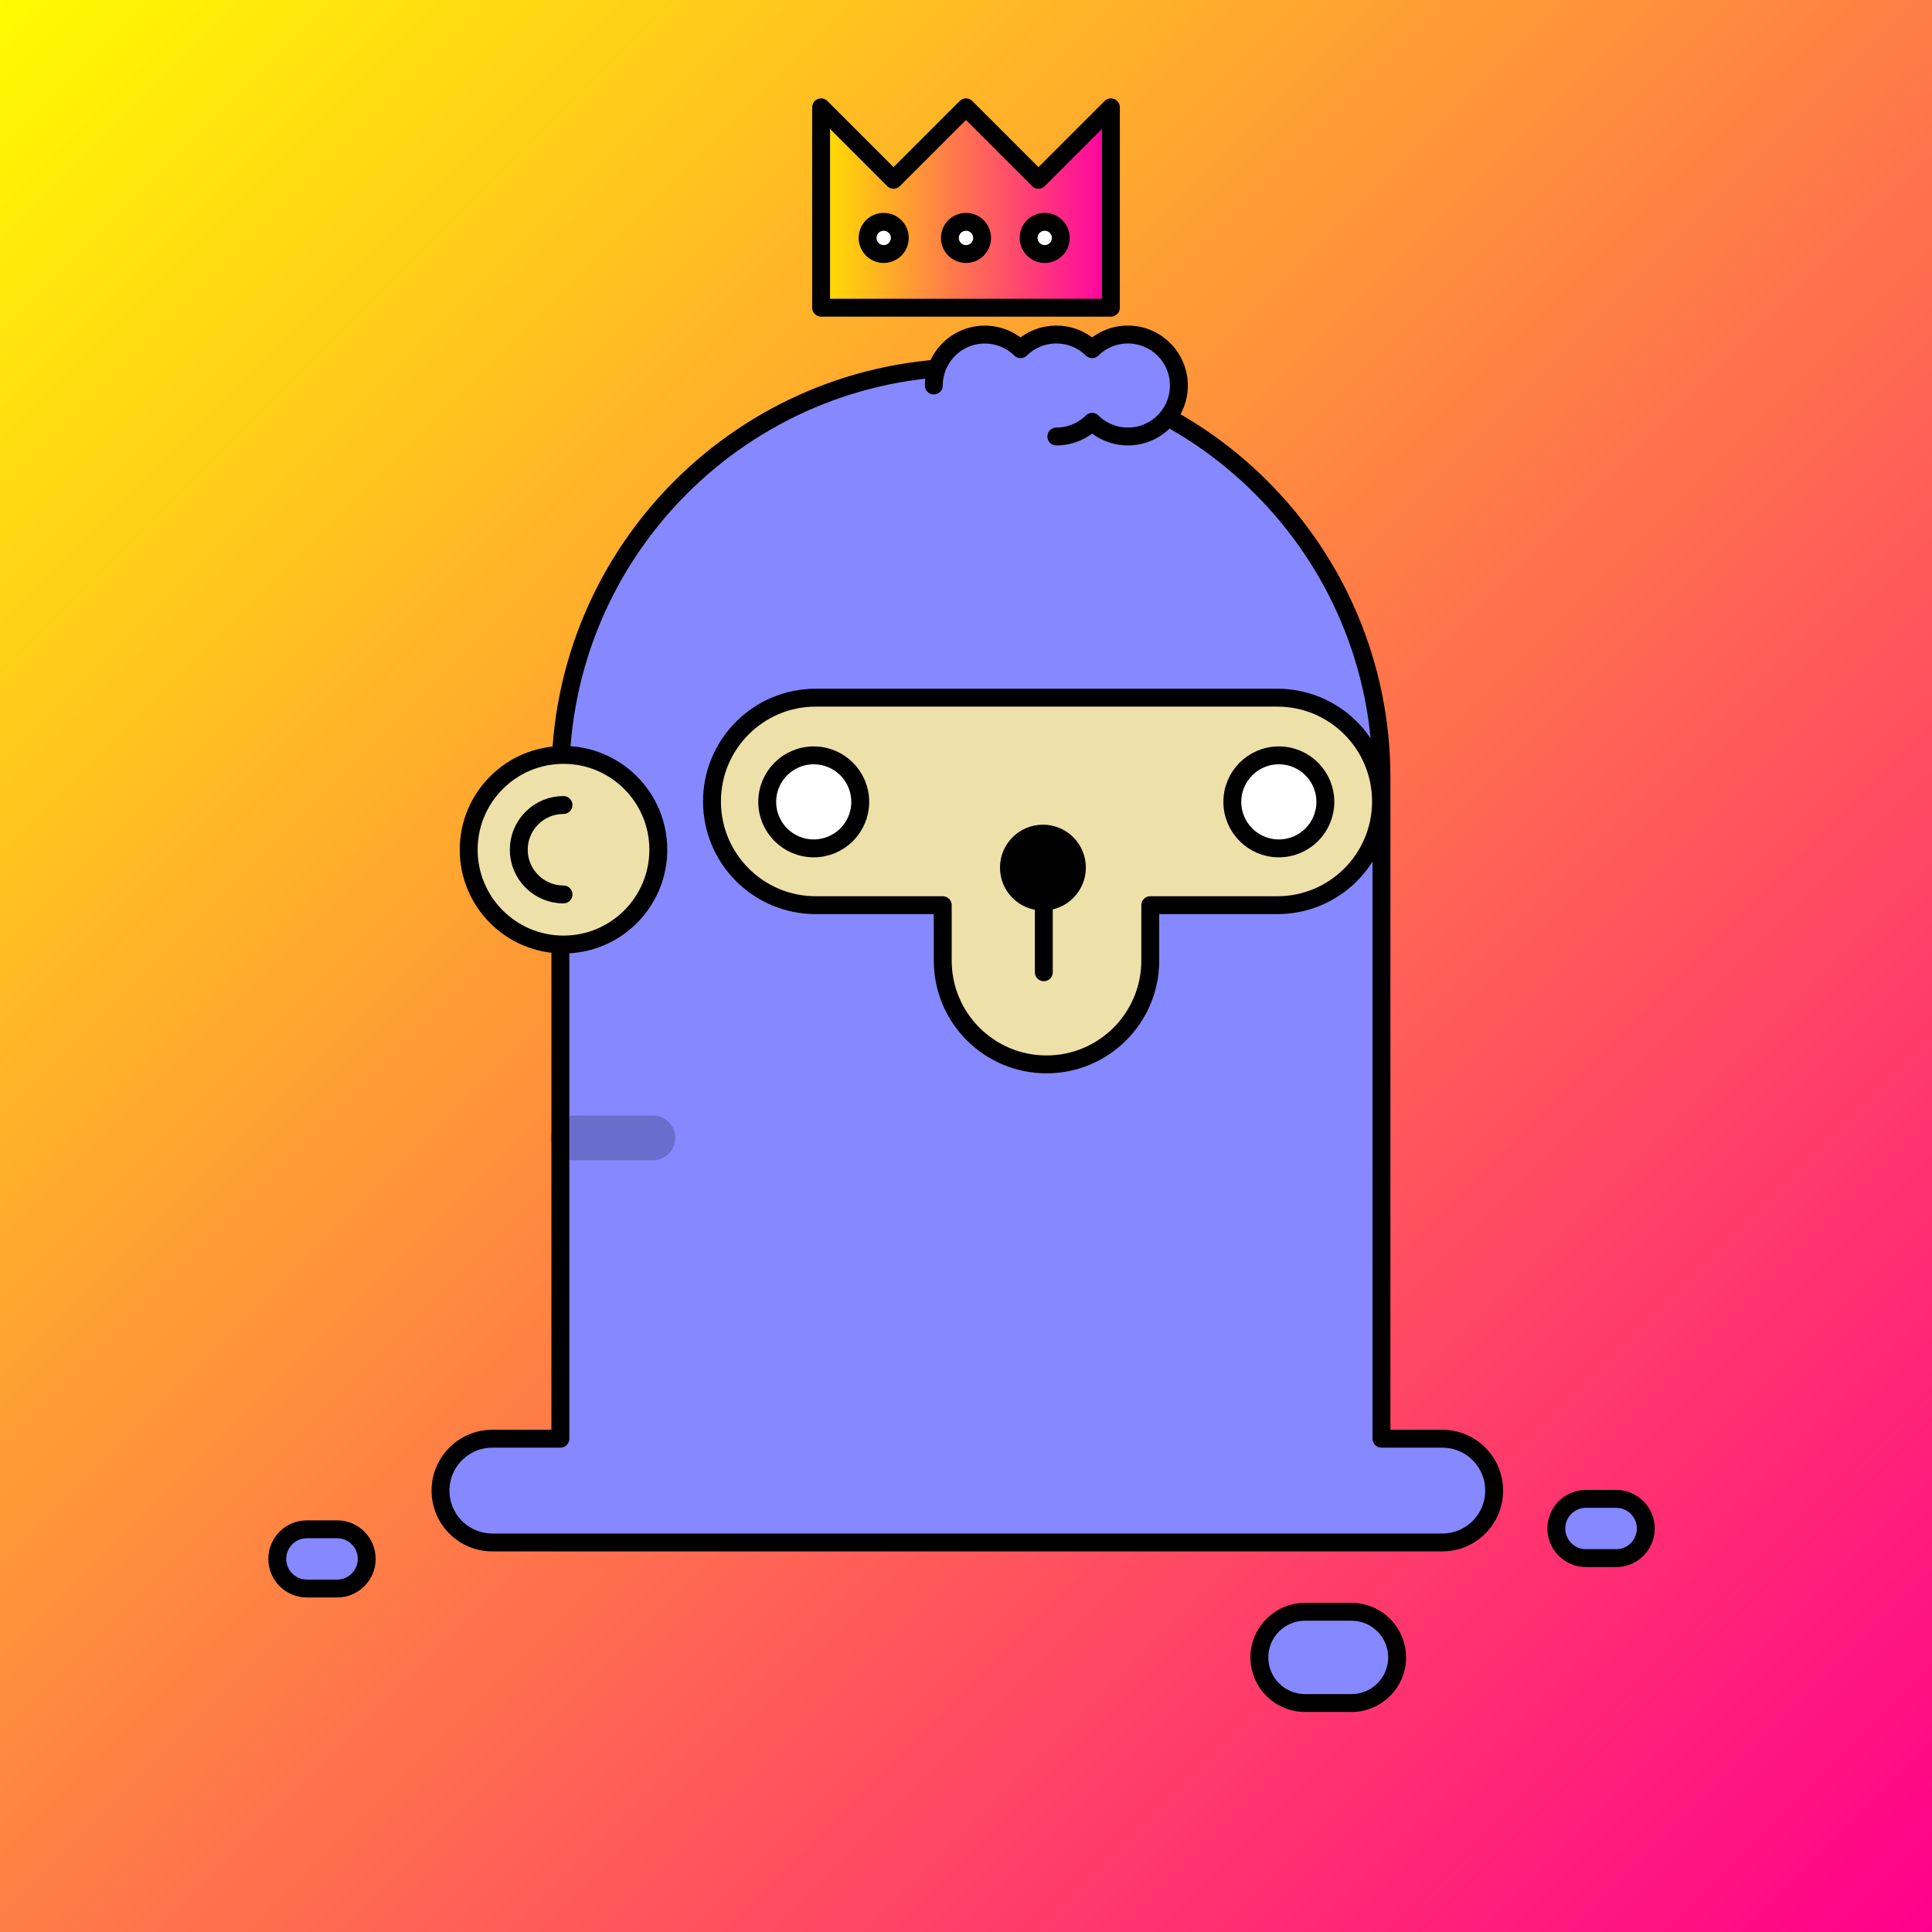
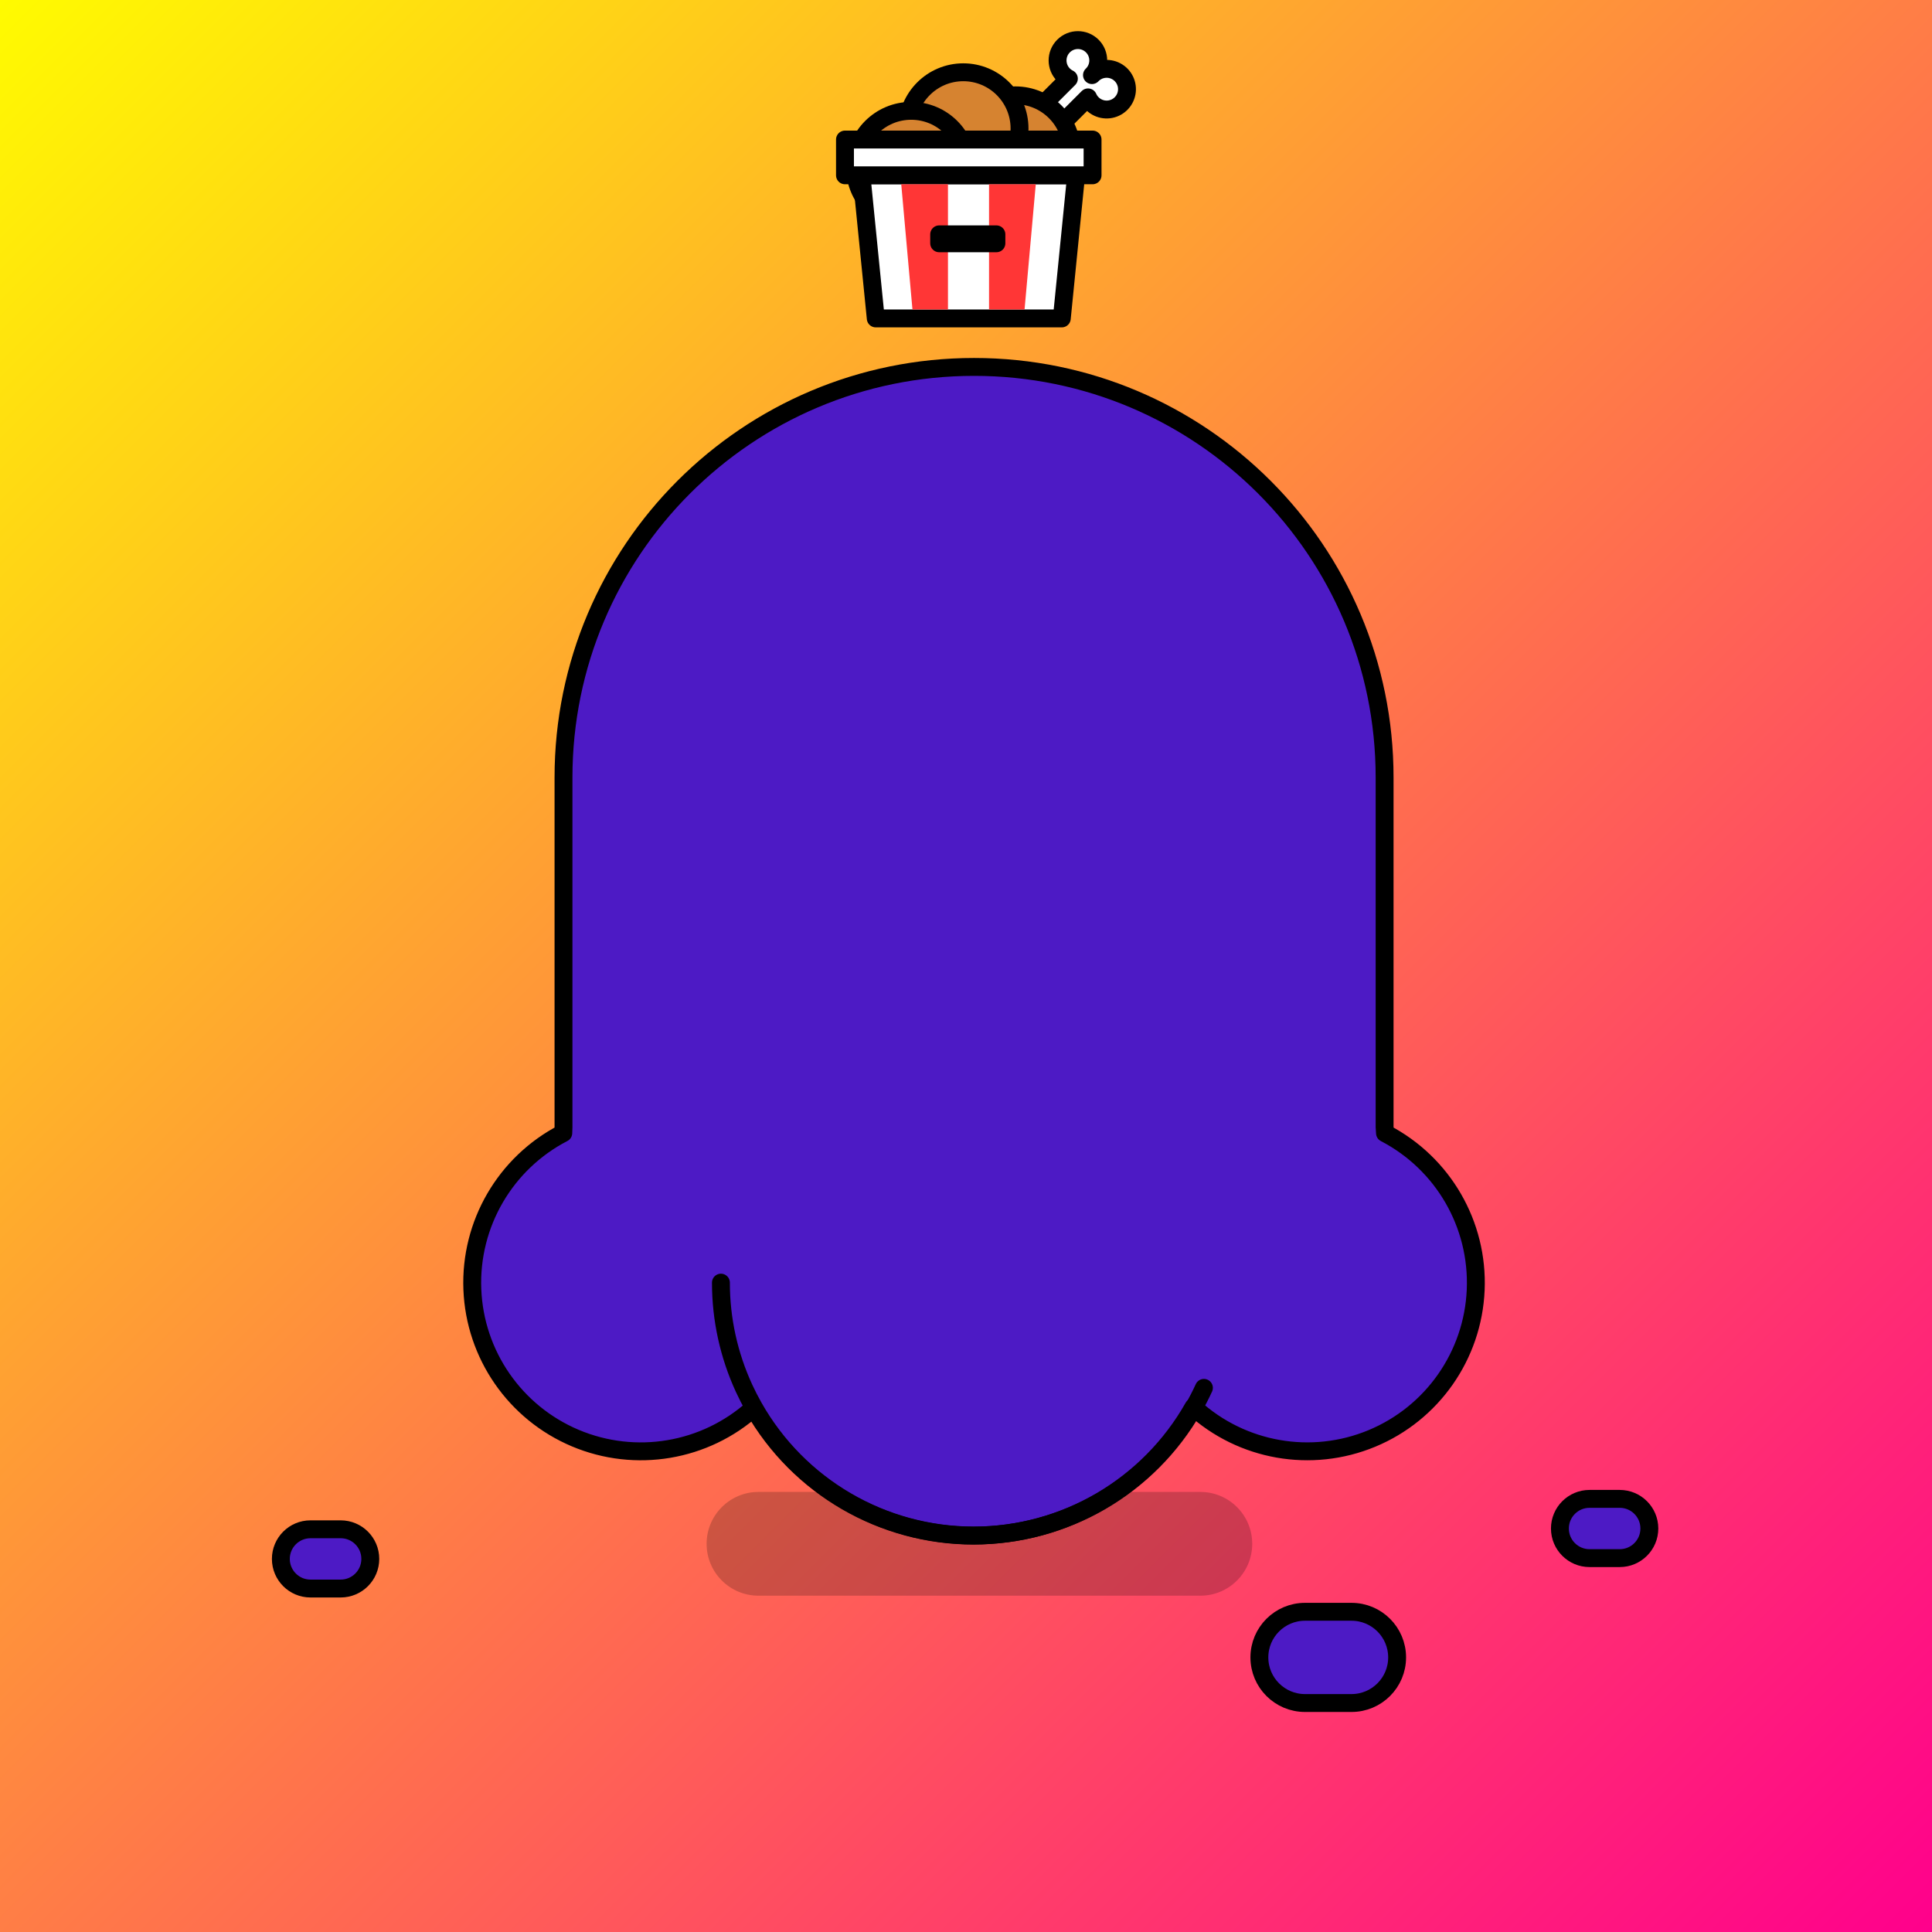
<svg xmlns="http://www.w3.org/2000/svg" id="Layer_1" data-name="Layer 1" viewBox="0 0 1080 1080">
  <defs>
    <linearGradient id="linear-gradient" x2="1080" y2="1080" gradientUnits="userSpaceOnUse">
      <stop offset="0" stop-color="#fffb00" />
      <stop offset="1" stop-color="#ff008c" />
    </linearGradient>
  </defs>
  <rect width="1080" height="1080" fill="url(#linear-gradient)" />
  <g stroke="#000" stroke-linecap="round" stroke-linejoin="round" stroke-width="10">
-     <g fill="#8688ff">
-       <path d="M806.25,804.25h-34V434.75c0-126.75-102.75-229.5-229.5-229.5h0c-126.75,0-229.5,102.75-229.5,229.5v369.5h-38a29,29,0,0,0-29,29h0a29,29,0,0,0,29,29h531a29,29,0,0,0,29-29h0A29,29,0,0,0,806.25,804.25Z" />
+     <g fill="#4d1ac5">
+       <rect x="157" y="854.88" width="50" height="33.12" rx="16.56" />
+       <rect x="872" y="837.88" width="50" height="33.12" rx="16.56" />
      <rect x="704" y="901" width="77" height="51" rx="25.5" />
-       <rect x="155" y="854.88" width="50" height="33.12" rx="16.56" />
-       <rect x="870" y="837.88" width="50" height="33.12" rx="16.56" />
-       <line x1="320.25" y1="636.08" x2="365" y2="636.08" opacity="0.2" stroke-width="25" stroke-linecap="round" />
-     </g>
-     <g transform="translate(0 -10)">
-       <defs>
-         <linearGradient id="linear-gradient-crown" x1="459" y1="126" x2="621" y2="126" gradientUnits="userSpaceOnUse">
-           <stop offset="0" stop-color="#ffe000" />
-           <stop offset="1" stop-color="#ff00a4" />
-         </linearGradient>
-       </defs>
-       <polygon points="621 182 621 70 580.5 110.5 540 70 499.5 110.5 459 70 459 182 621 182" fill="url(#linear-gradient-crown)" />
-       <circle cx="494" cy="143" r="9" fill="#fff" />
-       <circle cx="584" cy="143" r="9" fill="#fff" />
-       <circle cx="540" cy="143" r="9" fill="#fff" />
+       <rect x="395" y="834" width="305" height="58" rx="29" opacity="0.2" stroke="none" fill="#000" />
+       <path d="M774,630V434.61c0-126.75-102.75-229.5-229.5-229.5S315,307.86,315,434.61V630l-.12,3.38A94.24,94.24,0,1,0,421.26,787.11a141.39,141.39,0,0,0,245.89-.53A94.24,94.24,0,1,0,774.22,633.43Z" />
+       <path d="M403,717a140.88,140.88,0,0,0,13,59.19c1.63,3.53,3.41,7,5.31,10.35a141.41,141.41,0,0,0,245.91.53q3.13-5.48,5.78-11.25" fill="none" />
+ 
+             --&gt;
+ 
+ 
+             
+ 
+         </g>
+     <g>
+       <path d="M594.51,41.81a11.24,11.24,0,0,0,3,2.15L572.78,68.67l10.6,10.61,24.84-24.84a11.37,11.37,0,1,0,2.37-12.63l-.17.18h0l.18-.17a11.37,11.37,0,1,0-16.08,0Z" fill="#fff" />
+       <circle cx="567.65" cy="84.75" r="31.45" fill="#d68330" />
+       <circle cx="538.48" cy="71.85" r="31.45" fill="#d68330" />
+       <circle cx="509.38" cy="93.4" r="31.45" fill="#d68330" />
+       <polygon points="601.55 98 481.55 98 489.55 178 593.55 178 601.55 98" fill="#fff" />
+       <rect x="472.35" y="78" width="138.4" height="20" fill="#fff" />
+       <polygon points="503.8 103 510.07 173 529.92 173 529.92 103 503.8 103" fill="#ff3636" stroke="none" />
+       <polygon points="579 103 572.73 173 552.88 173 552.88 103 579 103" fill="#ff3636" stroke="none" />
+       <rect x="525" y="131" width="32" height="5" fill="#fff" />
    </g>
        --&gt;
- 
-         
- 
-         





        


+ 
+         

        

        

        

        

        

        

        

        

        

        

        

        

        

        









        


        

        

        
-         <g fill="#8688ff">
-       <path d="M714,390H456a58,58,0,0,0-58,58h0a58,58,0,0,0,58,58h71v31a58,58,0,0,0,58,58h0a58,58,0,0,0,58-58V506h71a58,58,0,0,0,58-58h0A58,58,0,0,0,714,390Z" fill="#ede0a9" />
-       <path d="M590.5,244a28.42,28.42,0,0,0,20-8.2,28.5,28.5,0,1,0,0-40.6,28.49,28.49,0,0,0-40,0A28.51,28.51,0,0,0,523,208.09a28.73,28.73,0,0,0-1,7.41" />
-       <circle cx="454.88" cy="448.25" r="26" fill="#fff" />
-       <circle cx="714.88" cy="448.25" r="26" fill="#fff" />
-       <circle cx="315" cy="475" r="53" fill="#ede0a9" />
-       <path d="M315,500a25,25,0,0,1,0-50" fill="none" />
-       <circle cx="583" cy="485" r="19" fill="#000" />
-       <line x1="583.5" y1="487.5" x2="583.5" y2="543.5" />
+         
+ 
+ 
    </g>
-   </g>
</svg>
